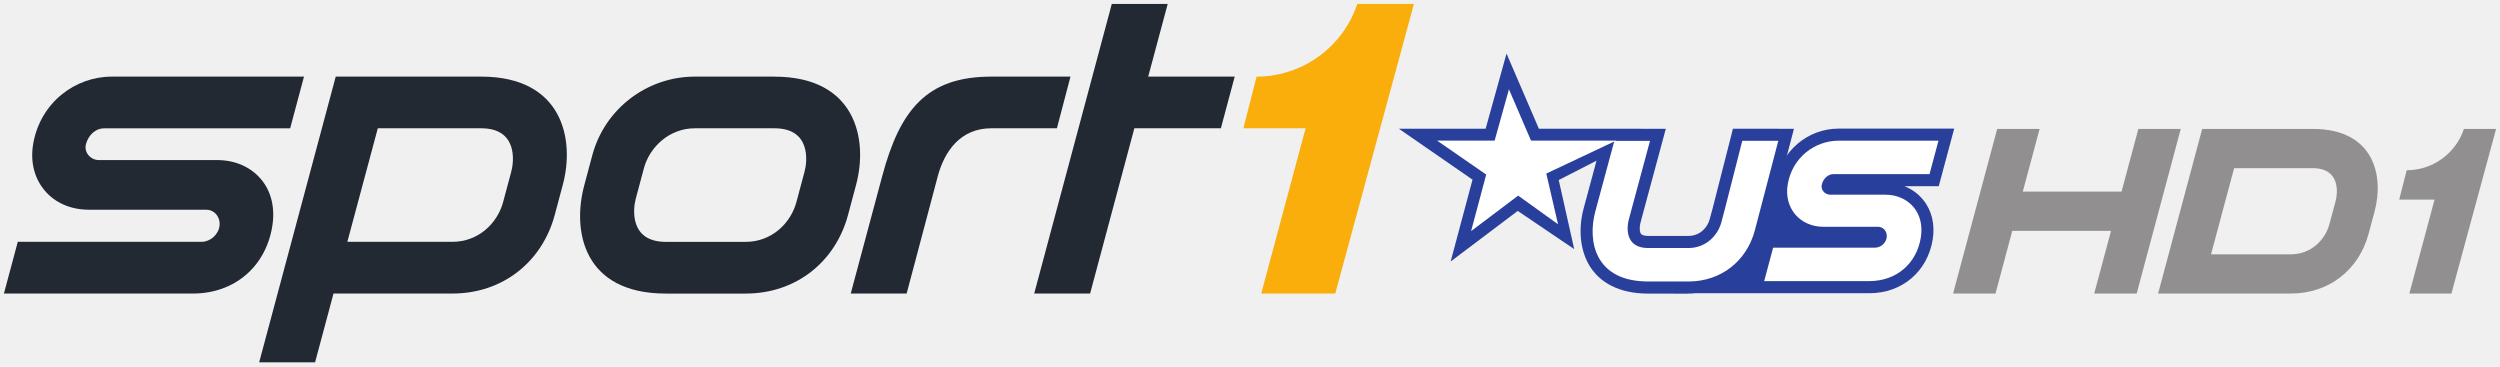
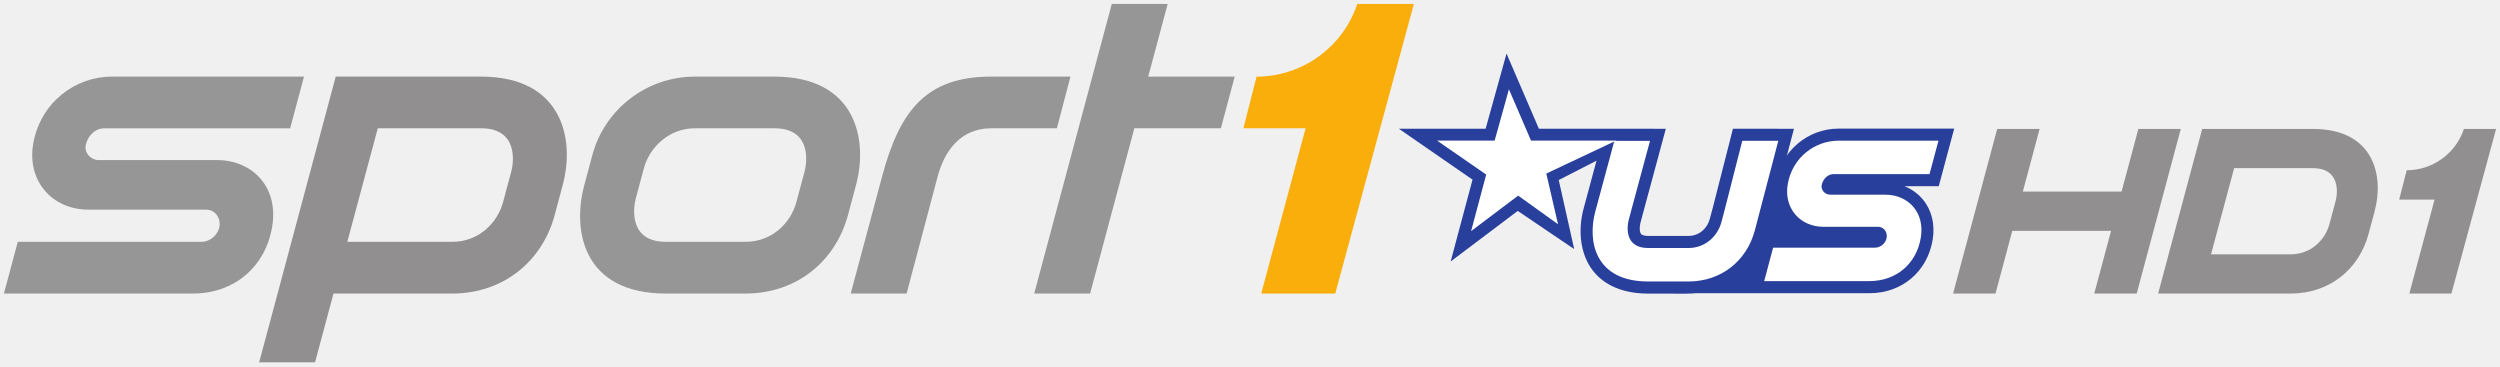
<svg xmlns="http://www.w3.org/2000/svg" version="1.1" width="640.307" height="93.807" id="svg18566">
  <defs id="defs3" />
-   <g transform="translate(-183.9708,-331.8514)" id="layer1">
-     <g transform="matrix(8.145195,0,0,8.145195,-1321.652,-3034.263)" id="g19490">
-       <g id="g18705">
-         <path d="m 184.971,422.494 0.436,-1.626 5.777,0 c 0.274,0 0.529,-0.223 0.566,-0.496 0.02,-0.136 -0.02,-0.273 -0.106,-0.372 -0.08,-0.092 -0.191,-0.142 -0.311,-0.142 l -3.695,0 c -0.568,0 -1.061,-0.216 -1.389,-0.608 -0.329,-0.393 -0.455,-0.916 -0.355,-1.478 0.23,-1.284 1.314,-2.099 2.47,-2.099 l 6.043,0 -0.435,1.626 -5.857,0 c -0.254,0 -0.486,0.205 -0.564,0.497 -0.031,0.117 -0.007,0.236 0.068,0.335 0.08,0.104 0.206,0.166 0.338,0.166 l 3.715,0 c 0.569,0 1.061,0.216 1.389,0.608 0.328,0.394 0.441,0.919 0.347,1.484 -0.211,1.27 -1.196,2.105 -2.494,2.105 l -5.942,0" id="path17037" style="fill:#232933;fill-opacity:1;fill-rule:nonzero;stroke:none" />
-         <path d="m 216.015,415.673 c -2.027,0 -2.87,1.049 -3.426,3.129 l -0.99,3.692 1.758,0 0.98,-3.692 c 0.21,-0.779 0.709,-1.504 1.679,-1.504 l 2.066,0 0.427,-1.625 -2.494,0" id="path17041" style="fill:#232933;fill-opacity:1;fill-rule:nonzero;stroke:none" />
-         <path d="m 223.673,415.673 -2.72,0 0.613,-2.286 -1.758,0 -2.44,9.107 1.758,0 1.391,-5.196 2.721,0 0.435,-1.625" id="path17045" style="fill:#232933;fill-opacity:1;fill-rule:nonzero;stroke:none" />
-         <path d="m 199.98,415.673 -2.817,0 -1.758,0 -2.408,8.985 1.758,0 0.58,-2.164 3.735,0 c 1.605,0 2.826,-1.012 3.219,-2.461 l 0.255,-0.954 c 0.389,-1.44 -0.011,-3.406 -2.564,-3.406 m 0.945,2.986 -0.255,0.953 c -0.179,0.669 -0.774,1.256 -1.6,1.256 l -3.3,0 0.958,-3.57 3.252,0 c 1.157,0 1.029,1.055 0.945,1.361" id="path17049" style="fill:#232933;fill-opacity:1;fill-rule:nonzero;stroke:none" />
-         <path d="m 209.202,415.673 -2.506,0 c -1.502,0 -2.828,1.012 -3.22,2.461 l -0.255,0.953 c -0.389,1.44 -0.029,3.408 2.564,3.408 l 2.507,0 c 1.604,0 2.826,-1.012 3.219,-2.461 l 0.255,-0.954 c 0.389,-1.44 -0.011,-3.406 -2.564,-3.406 m 0.945,2.986 -0.255,0.953 c -0.179,0.669 -0.774,1.256 -1.6,1.256 l -2.507,0 c -1.156,0 -1.029,-1.054 -0.945,-1.36 l 0.255,-0.953 c 0.18,-0.67 0.801,-1.258 1.601,-1.258 l 2.506,0 c 1.157,0 1.029,1.055 0.945,1.361" id="path17053" style="fill:#232933;fill-opacity:1;fill-rule:nonzero;stroke:none" />
-       </g>
-       <path d="m 227.527,413.387 c -0.448,1.355 -1.725,2.286 -3.166,2.286 l -0.415,1.625 1.956,0 -1.395,5.196 2.328,0 2.473,-9.107 c 0,0 -1.78,0 -1.78,0" id="path17057" style="fill:#f9ae0c;fill-opacity:1;fill-rule:nonzero;stroke:none" />
-       <path d="m 240.321,422.104 0.282,-1.052 3.204,0 c 0.177,0 0.343,-0.145 0.367,-0.323 0.013,-0.087 -0.013,-0.175 -0.069,-0.241 -0.052,-0.059 -0.124,-0.091 -0.201,-0.091 l -1.711,0 c -0.367,0 -0.688,-0.14 -0.9,-0.394 -0.212,-0.254 -0.295,-0.594 -0.23,-0.958 0.149,-0.831 0.851,-1.359 1.6,-1.359 l 3.14,0 -0.281,1.054 -3.021,0 c -0.164,0 -0.314,0.131 -0.365,0.321 -0.02,0.076 -0.005,0.154 0.044,0.217 0.052,0.068 0.134,0.107 0.219,0.107 l 1.724,0 c 0.369,0 0.688,0.14 0.9,0.394 0.211,0.255 0.285,0.595 0.225,0.961 -0.138,0.821 -0.775,1.363 -1.615,1.363 l -3.311,0" id="path17061" style="fill:#ffffff;fill-opacity:1;fill-rule:nonzero;stroke:none" />
-       <path d="m 239.633,417.692 -0.562,2.203 -0.094,0.354 c -0.116,0.434 -0.595,0.814 -1.13,0.814 l -1.174,0 c -0.749,0 -0.666,-0.682 -0.613,-0.881 l 0.077,-0.286 0.594,-2.203 -1.121,0 -0.598,2.216 c -0.253,0.932 -0.019,2.206 1.66,2.206 l 1.174,0 c 1.039,0 1.924,-0.656 2.178,-1.594 l 0.741,-2.829 -1.133,0" id="path17073" style="fill:#ffffff;fill-opacity:1;fill-rule:nonzero;stroke:none" />
-       <g id="g18716">
-         <path d="m 246.298,417.308 -3.635,0 c -0.971,0 -1.801,0.703 -1.974,1.671 -0.085,0.475 -0.379,1.692 -0.379,1.692 l -0.075,0.281 -0.74,0.818 -2.035,0.714 6.171,0 c 1.022,0 1.821,-0.675 1.989,-1.68 0.08,-0.482 -0.029,-0.932 -0.307,-1.266 -0.156,-0.188 -0.354,-0.329 -0.579,-0.419 l 1.077,0 0.076,-0.281 0.41,-1.53 z m -0.495,0.38 -0.282,1.052 -3.02,0 c -0.165,0 -0.315,0.131 -0.365,0.321 -0.021,0.076 -0.005,0.154 0.044,0.217 0.052,0.068 0.134,0.107 0.219,0.107 l 1.724,0 c 0.367,0 0.688,0.14 0.9,0.394 0.211,0.255 0.285,0.595 0.224,0.961 -0.136,0.821 -0.775,1.363 -1.614,1.363 l -3.311,0 0.281,-1.052 3.205,0 c 0.177,0 0.343,-0.144 0.367,-0.323 0.011,-0.087 -0.014,-0.175 -0.07,-0.241 -0.051,-0.059 -0.122,-0.091 -0.201,-0.091 l -1.711,0 c -0.367,0 -0.686,-0.14 -0.899,-0.394 -0.212,-0.254 -0.295,-0.594 -0.23,-0.956 0.149,-0.833 0.85,-1.359 1.6,-1.359 l 3.14,0" id="path17065" style="fill:#293f9c;fill-opacity:1;fill-rule:nonzero;stroke:none" />
-         <path d="m 240.766,417.312 -1.427,0 -0.072,0.286 -0.562,2.203 -0.094,0.35 c -0.07,0.264 -0.305,0.531 -0.669,0.531 l -1.268,0 c -0.066,0 -0.182,-0.008 -0.225,-0.062 -0.054,-0.071 -0.046,-0.242 -0.02,-0.339 l 0.076,-0.287 0.724,-2.681 -3.991,-0.001 -1.018,-2.364 -0.657,2.364 -2.728,0 2.316,1.601 -0.688,2.574 2.11,-1.591 1.775,1.2 -0.486,-2.171 1.188,-0.609 -0.403,1.495 c -0.199,0.734 -0.092,1.465 0.282,1.955 0.255,0.333 0.765,0.73 1.744,0.73 l 1.174,0 c 1.181,0 2.236,-0.736 2.545,-1.875 l 0.741,-2.831 0.125,-0.476 -0.492,0" id="path17069" style="fill:#293f9c;fill-opacity:1;fill-rule:nonzero;stroke:none" />
-         <path d="m 240.766,417.692 -0.741,2.829 c -0.254,0.938 -1.045,1.594 -2.084,1.594 l -1.268,0 c -1.679,0 -1.913,-1.274 -1.66,-2.206 l 0.598,-2.216 1.121,0 -0.594,2.203 -0.076,0.286 c -0.054,0.199 -0.138,0.881 0.611,0.881 l 1.268,0 c 0.535,0 0.92,-0.38 1.036,-0.814 l 0.094,-0.354 0.562,-2.203 1.133,0" id="path17077" style="fill:#ffffff;fill-opacity:1;fill-rule:nonzero;stroke:none" />
-         <path d="m 232.296,416.072 0.695,1.614 2.674,0 -2.194,1.035 0.369,1.595 -1.254,-0.901 -1.48,1.116 0.475,-1.778 -1.544,-1.067 1.809,0 0.45,-1.614" id="path17081" style="fill:#ffffff;fill-opacity:1;fill-rule:nonzero;stroke:none" />
-       </g>
-       <g id="g18712">
-         <path d="m 252.088,417.318 -0.529,1.971 -3.105,0 0.529,-1.971 -1.334,0 -1.387,5.176 1.334,0 0.527,-1.971 3.106,0 -0.529,1.971 1.335,0 1.386,-5.176 -1.334,0" id="path17085" style="fill:#918f90;fill-opacity:1;fill-rule:nonzero;stroke:none" />
-         <path d="m 257.573,417.318 -3.478,0 -1.386,5.176 4.173,0 c 1.219,0 2.145,-0.767 2.442,-1.867 l 0.194,-0.724 c 0.296,-1.093 -0.007,-2.585 -1.945,-2.585 m 0.718,2.266 -0.194,0.723 c -0.136,0.509 -0.588,0.954 -1.215,0.954 l -2.509,0 0.726,-2.709 2.474,0 c 0.879,0 0.781,0.8 0.718,1.032" id="path17089" style="fill:#918f90;fill-opacity:1;fill-rule:nonzero;stroke:none" />
-       </g>
-     </g>
+   <path style="fill:#969696;fill-opacity:1;fill-rule:nonzero;stroke:none" id="path17037" d="m 1,75.182 3.553,-13.246 47.059,0 c 2.23,0 4.307,-1.812 4.612,-4.042 0.163,-1.11 -0.163,-2.22 -0.865,-3.034 -0.652,-0.753 -1.558,-1.161 -2.535,-1.161 l -30.096,0 c -4.622,0 -8.644,-1.761 -11.312,-4.948 C 8.738,45.554 7.71,41.288 8.524,36.717 10.398,26.26 19.225,19.622 28.643,19.622 l 49.217,0 -3.543,13.246 -47.71,0 c -2.067,0 -3.961,1.67 -4.592,4.052 -0.254,0.957 -0.057,1.924 0.55,2.729 0.652,0.845 1.68,1.354 2.749,1.354 l 30.259,0 c 4.633,0 8.644,1.761 11.312,4.948 2.668,3.207 3.594,7.483 2.83,12.085 -1.721,10.344 -9.744,17.146 -20.312,17.146 l -48.403,0" />
+   <path style="fill:#969696;fill-opacity:1;fill-rule:nonzero;stroke:none" id="path17041" d="m 253.857,19.622 c -16.514,0 -23.377,8.542 -27.907,25.484 l -8.064,30.076 14.315,0 7.982,-30.076 c 1.71,-6.343 5.773,-12.248 13.674,-12.248 l 16.83,0 3.482,-13.236 -20.312,0" />
+   <path style="fill:#969696;fill-opacity:1;fill-rule:nonzero;stroke:none" id="path17045" d="m 316.239,19.622 -22.155,0 4.989,-18.622 -14.315,0 -19.874,74.182 14.315,0 11.332,-42.324 22.165,0 3.543,-13.236" />
+   <path style="fill:#918f90;fill-opacity:1;fill-rule:nonzero;stroke:none" id="path17049" d="m 123.249,19.622 -22.949,0 -14.315,0 -19.61,73.185 14.315,0 4.724,-17.624 30.422,0 c 13.073,0 23.02,-8.247 26.217,-20.047 l 2.077,-7.768 c 3.166,-11.729 -0.092,-27.745 -20.882,-27.745 m 7.697,24.324 -2.077,7.758 c -1.456,5.447 -6.302,10.232 -13.032,10.232 l -26.879,0 7.799,-29.078 26.492,0 c 9.428,0 8.379,8.593 7.697,11.088" />
+   <path style="fill:#969696;fill-opacity:1;fill-rule:nonzero;stroke:none" id="path17053" d="m 198.368,19.622 -20.414,0 c -12.238,0 -23.031,8.247 -26.228,20.047 l -2.077,7.758 c -3.166,11.729 -0.235,27.755 20.882,27.755 l 20.424,0 c 13.063,0 23.02,-8.247 26.217,-20.047 l 2.077,-7.768 c 3.166,-11.729 -0.092,-27.745 -20.882,-27.745 m 7.697,24.324 -2.077,7.758 c -1.456,5.447 -6.302,10.232 -13.032,10.232 l -20.424,0 c -9.418,0 -8.379,-8.583 -7.697,-11.077 l 2.077,-7.758 c 1.466,-5.457 6.526,-10.243 13.043,-10.243 l 20.414,0 c 9.428,0 8.379,8.593 7.697,11.088" />
+   <path d="M 347.629,1 C 343.984,12.037 333.578,19.622 321.839,19.622 l -3.38,13.236 15.934,0 -11.363,42.324 18.958,0 20.139,-74.182 c 0,0 -14.498,0 -14.498,0" id="path17057" style="fill:#f9ae0c;fill-opacity:1;fill-rule:nonzero;stroke:none" />
+   <path d="m 451.837,72.006 2.301,-8.573 26.095,0 c 1.446,0 2.79,-1.181 2.993,-2.627 0.102,-0.713 -0.102,-1.425 -0.56,-1.965 -0.428,-0.478 -1.008,-0.744 -1.639,-0.744 l -13.938,0 c -2.993,0 -5.6,-1.14 -7.331,-3.207 -1.731,-2.067 -2.403,-4.836 -1.873,-7.799 1.212,-6.771 6.934,-11.067 13.032,-11.067 l 25.576,0 -2.291,8.583 -24.609,0 c -1.334,0 -2.556,1.069 -2.973,2.617 -0.163,0.621 -0.041,1.252 0.356,1.772 0.428,0.55 1.089,0.876 1.782,0.876 l 14.04,0 c 3.004,0 5.6,1.14 7.331,3.207 1.721,2.077 2.321,4.846 1.833,7.83 -1.12,6.689 -6.313,11.098 -13.154,11.098 l -26.971,0" id="path17061" style="fill:#ffffff;fill-opacity:1;fill-rule:nonzero;stroke:none" />
+   <path d="m 446.237,36.065 -4.582,17.94 -0.763,2.881 c -0.947,3.533 -4.846,6.628 -9.204,6.628 l -9.56,0 c -6.099,0 -5.427,-5.559 -4.989,-7.178 l 0.631,-2.332 4.836,-17.94 -9.133,0 -4.867,18.052 c -2.057,7.595 -0.153,17.97 13.521,17.97 l 9.56,0 c 8.461,0 15.669,-5.345 17.736,-12.981 l 6.038,-23.041 -9.224,0" id="path17073" style="fill:#ffffff;fill-opacity:1;fill-rule:nonzero;stroke:none" />
+   <g id="g18716" transform="matrix(8.145195,0,0,8.145195,-1505.623,-3366.115)">
+     <path d="m 246.298,417.308 -3.635,0 c -0.971,0 -1.801,0.703 -1.974,1.671 -0.085,0.475 -0.379,1.692 -0.379,1.692 l -0.075,0.281 -0.74,0.818 -2.035,0.714 6.171,0 c 1.022,0 1.821,-0.675 1.989,-1.68 0.08,-0.482 -0.029,-0.932 -0.307,-1.266 -0.156,-0.188 -0.354,-0.329 -0.579,-0.419 l 1.077,0 0.076,-0.281 0.41,-1.53 z m -0.495,0.38 -0.282,1.052 -3.02,0 c -0.165,0 -0.315,0.131 -0.365,0.321 -0.021,0.076 -0.005,0.154 0.044,0.217 0.052,0.068 0.134,0.107 0.219,0.107 l 1.724,0 c 0.367,0 0.688,0.14 0.9,0.394 0.211,0.255 0.285,0.595 0.224,0.961 -0.136,0.821 -0.775,1.363 -1.614,1.363 l -3.311,0 0.281,-1.052 3.205,0 c 0.177,0 0.343,-0.144 0.367,-0.323 0.011,-0.087 -0.014,-0.175 -0.07,-0.241 -0.051,-0.059 -0.122,-0.091 -0.201,-0.091 l -1.711,0 c -0.367,0 -0.686,-0.14 -0.899,-0.394 -0.212,-0.254 -0.295,-0.594 -0.23,-0.956 0.149,-0.833 0.85,-1.359 1.6,-1.359 l 3.14,0" id="path17065" style="fill:#293f9c;fill-opacity:1;fill-rule:nonzero;stroke:none" />
+     <path d="m 240.766,417.312 -1.427,0 -0.072,0.286 -0.562,2.203 -0.094,0.35 c -0.07,0.264 -0.305,0.531 -0.669,0.531 l -1.268,0 c -0.066,0 -0.182,-0.008 -0.225,-0.062 -0.054,-0.071 -0.046,-0.242 -0.02,-0.339 l 0.076,-0.287 0.724,-2.681 -3.991,-0.001 -1.018,-2.364 -0.657,2.364 -2.728,0 2.316,1.601 -0.688,2.574 2.11,-1.591 1.775,1.2 -0.486,-2.171 1.188,-0.609 -0.403,1.495 c -0.199,0.734 -0.092,1.465 0.282,1.955 0.255,0.333 0.765,0.73 1.744,0.73 l 1.174,0 c 1.181,0 2.236,-0.736 2.545,-1.875 l 0.741,-2.831 0.125,-0.476 -0.492,0" id="path17069" style="fill:#293f9c;fill-opacity:1;fill-rule:nonzero;stroke:none" />
+     <path d="m 240.766,417.692 -0.741,2.829 c -0.254,0.938 -1.045,1.594 -2.084,1.594 l -1.268,0 c -1.679,0 -1.913,-1.274 -1.66,-2.206 l 0.598,-2.216 1.121,0 -0.594,2.203 -0.076,0.286 c -0.054,0.199 -0.138,0.881 0.611,0.881 l 1.268,0 c 0.535,0 0.92,-0.38 1.036,-0.814 l 0.094,-0.354 0.562,-2.203 1.133,0" id="path17077" style="fill:#ffffff;fill-opacity:1;fill-rule:nonzero;stroke:none" />
+     <path d="m 232.296,416.072 0.695,1.614 2.674,0 -2.194,1.035 0.369,1.595 -1.254,-0.901 -1.48,1.116 0.475,-1.778 -1.544,-1.067 1.809,0 0.45,-1.614" id="path17081" style="fill:#ffffff;fill-opacity:1;fill-rule:nonzero;stroke:none" />
  </g>
+   <path style="fill:#918f90;fill-opacity:1;fill-rule:nonzero;stroke:none" id="path17085" d="m 547.685,33.021 -4.307,16.056 -25.291,0 4.307,-16.056 -10.864,0 -11.301,42.162 10.864,0 4.297,-16.056 25.301,0 -4.307,16.056 10.874,0 11.291,-42.162 -10.864,0" />
+   <path style="fill:#918f90;fill-opacity:1;fill-rule:nonzero;stroke:none" id="path17089" d="m 592.361,33.021 -28.325,0 -11.291,42.162 33.986,0 c 9.927,0 17.471,-6.251 19.895,-15.211 l 1.578,-5.895 c 2.413,-8.899 -0.057,-21.055 -15.842,-21.055 m 5.844,18.459 -1.578,5.885 c -1.11,4.144 -4.785,7.768 -9.896,7.768 l -20.434,0 5.915,-22.063 20.149,0 c 7.158,0 6.363,6.516 5.844,8.41" />
  <path d="m 631.067,33.021 c -2.072,6.273 -7.986,10.584 -14.658,10.584 l -1.921,7.523 9.056,0 -6.458,24.055 10.775,0 11.446,-42.162 c 0,0 -8.24,0 -8.24,0" id="path17057-1" style="fill:#918f90;fill-opacity:1;fill-rule:nonzero;stroke:none" />
</svg>
